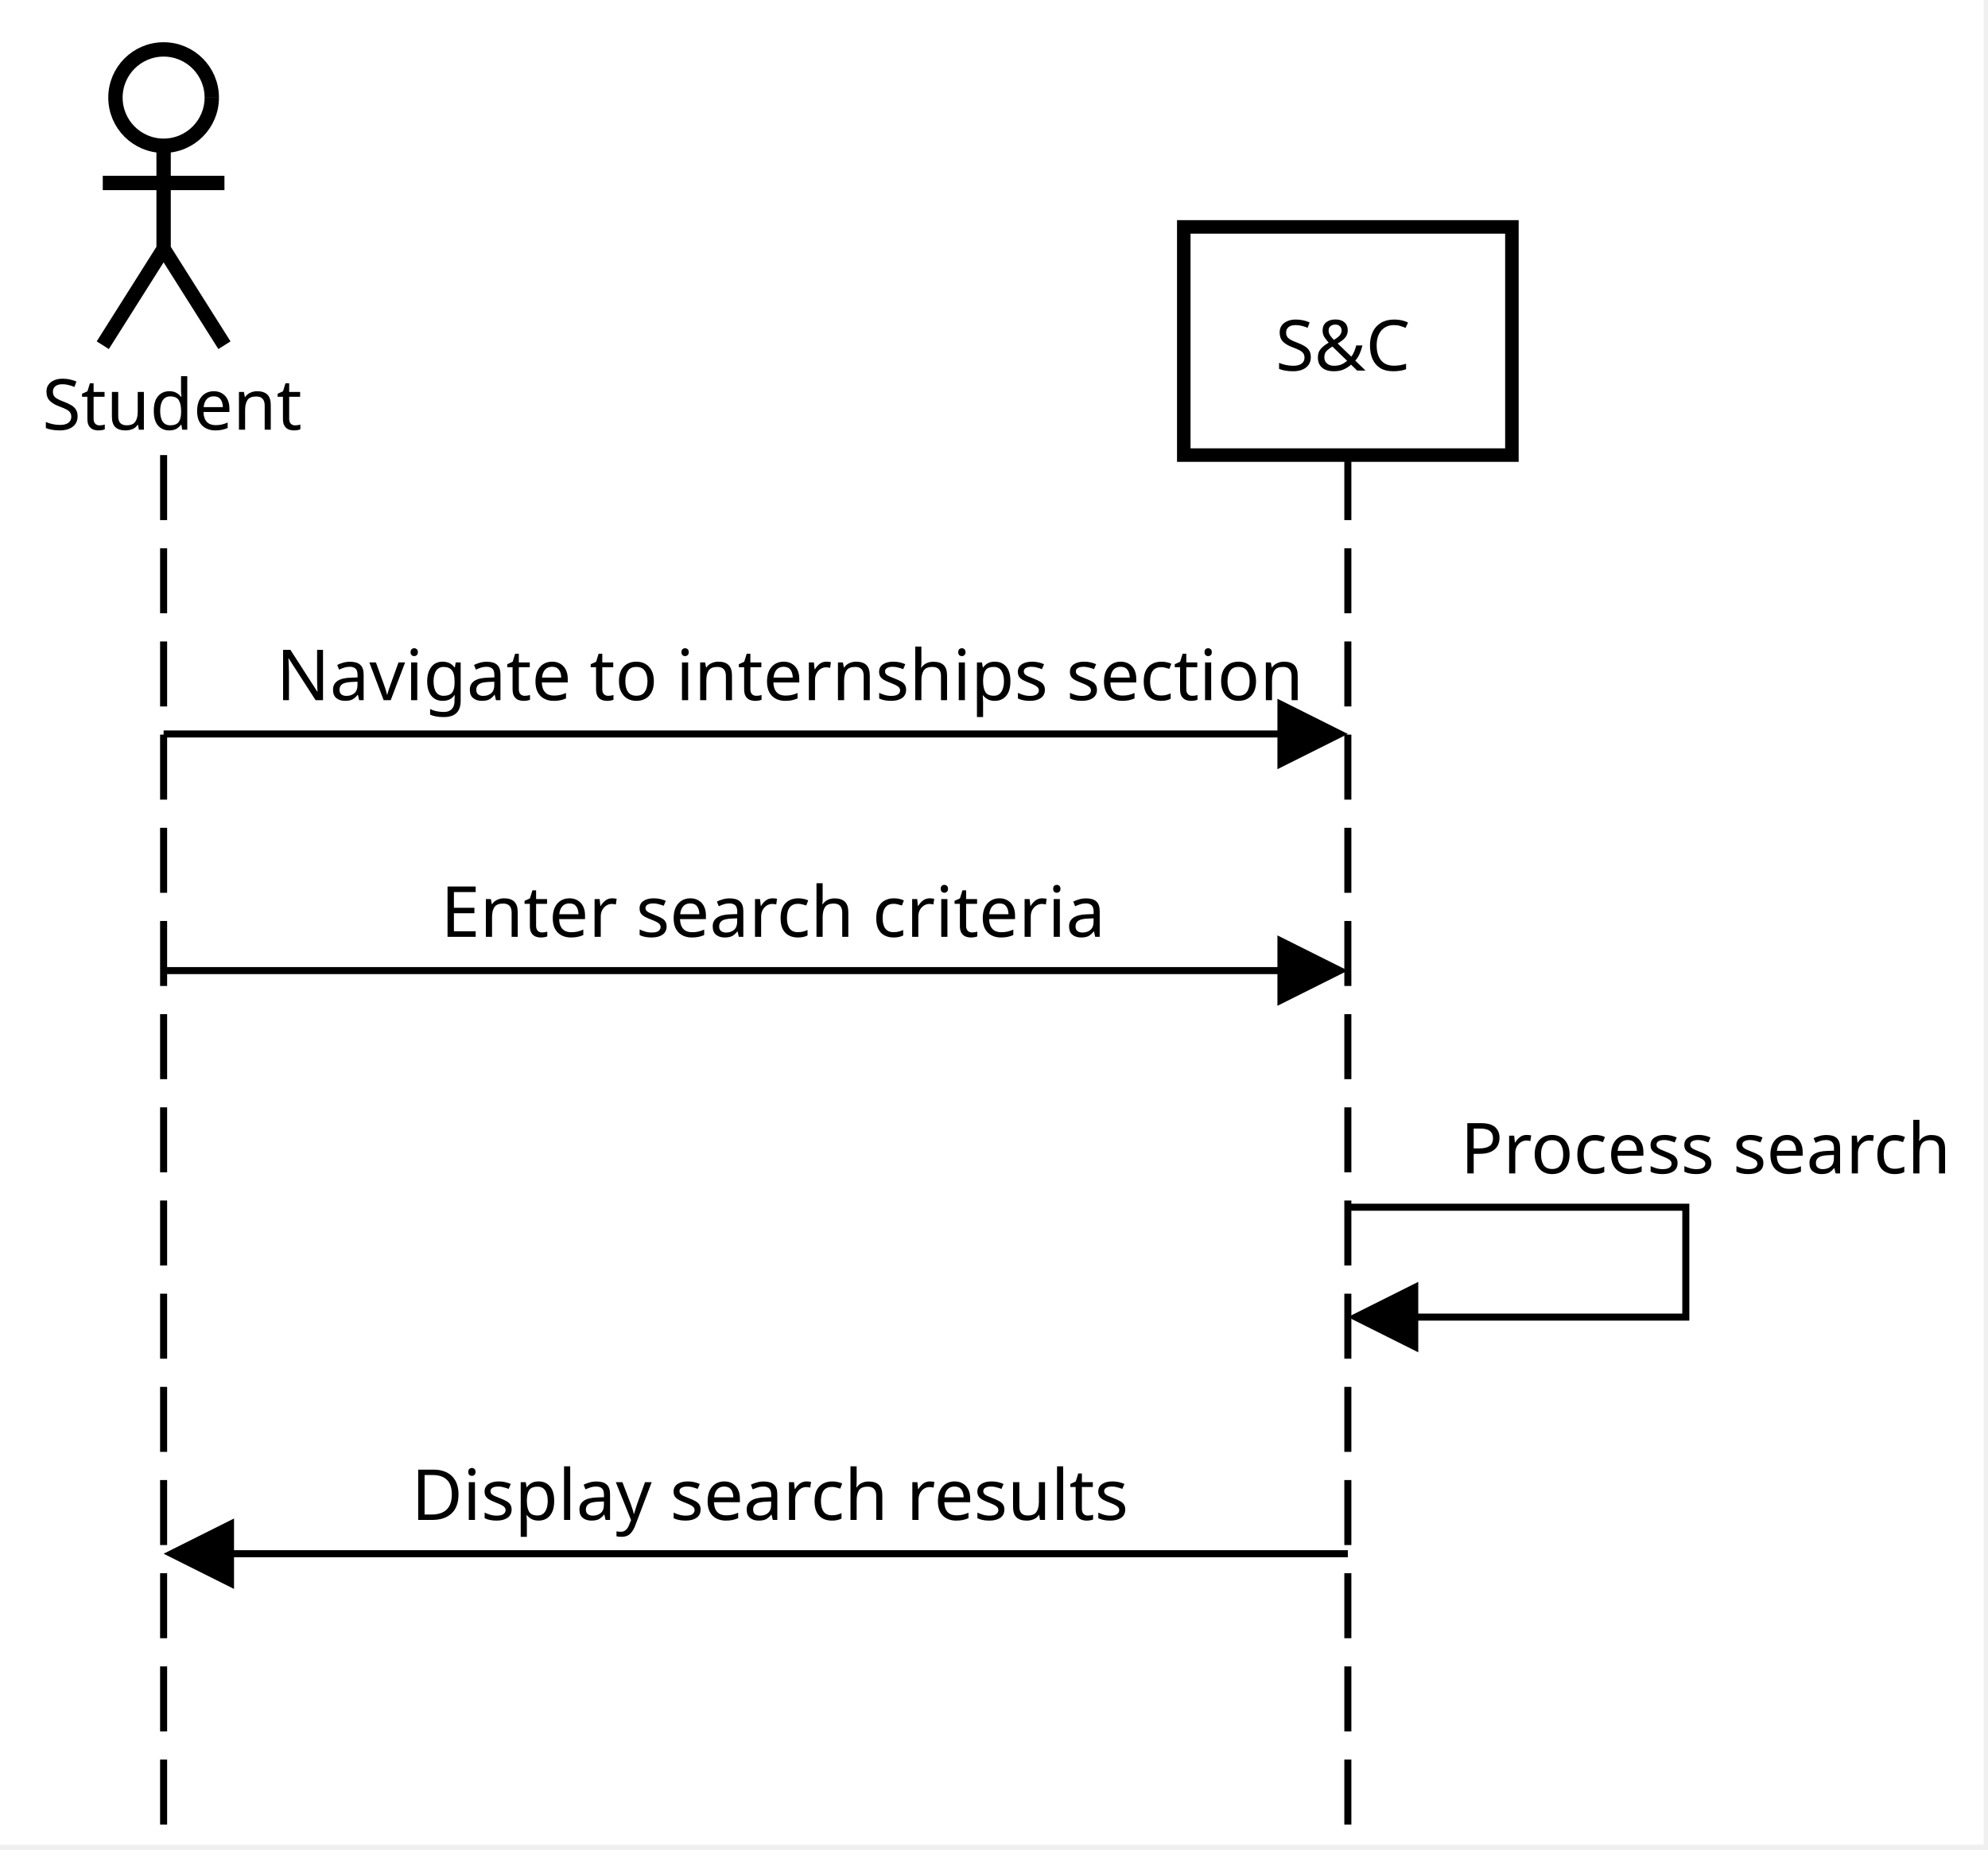
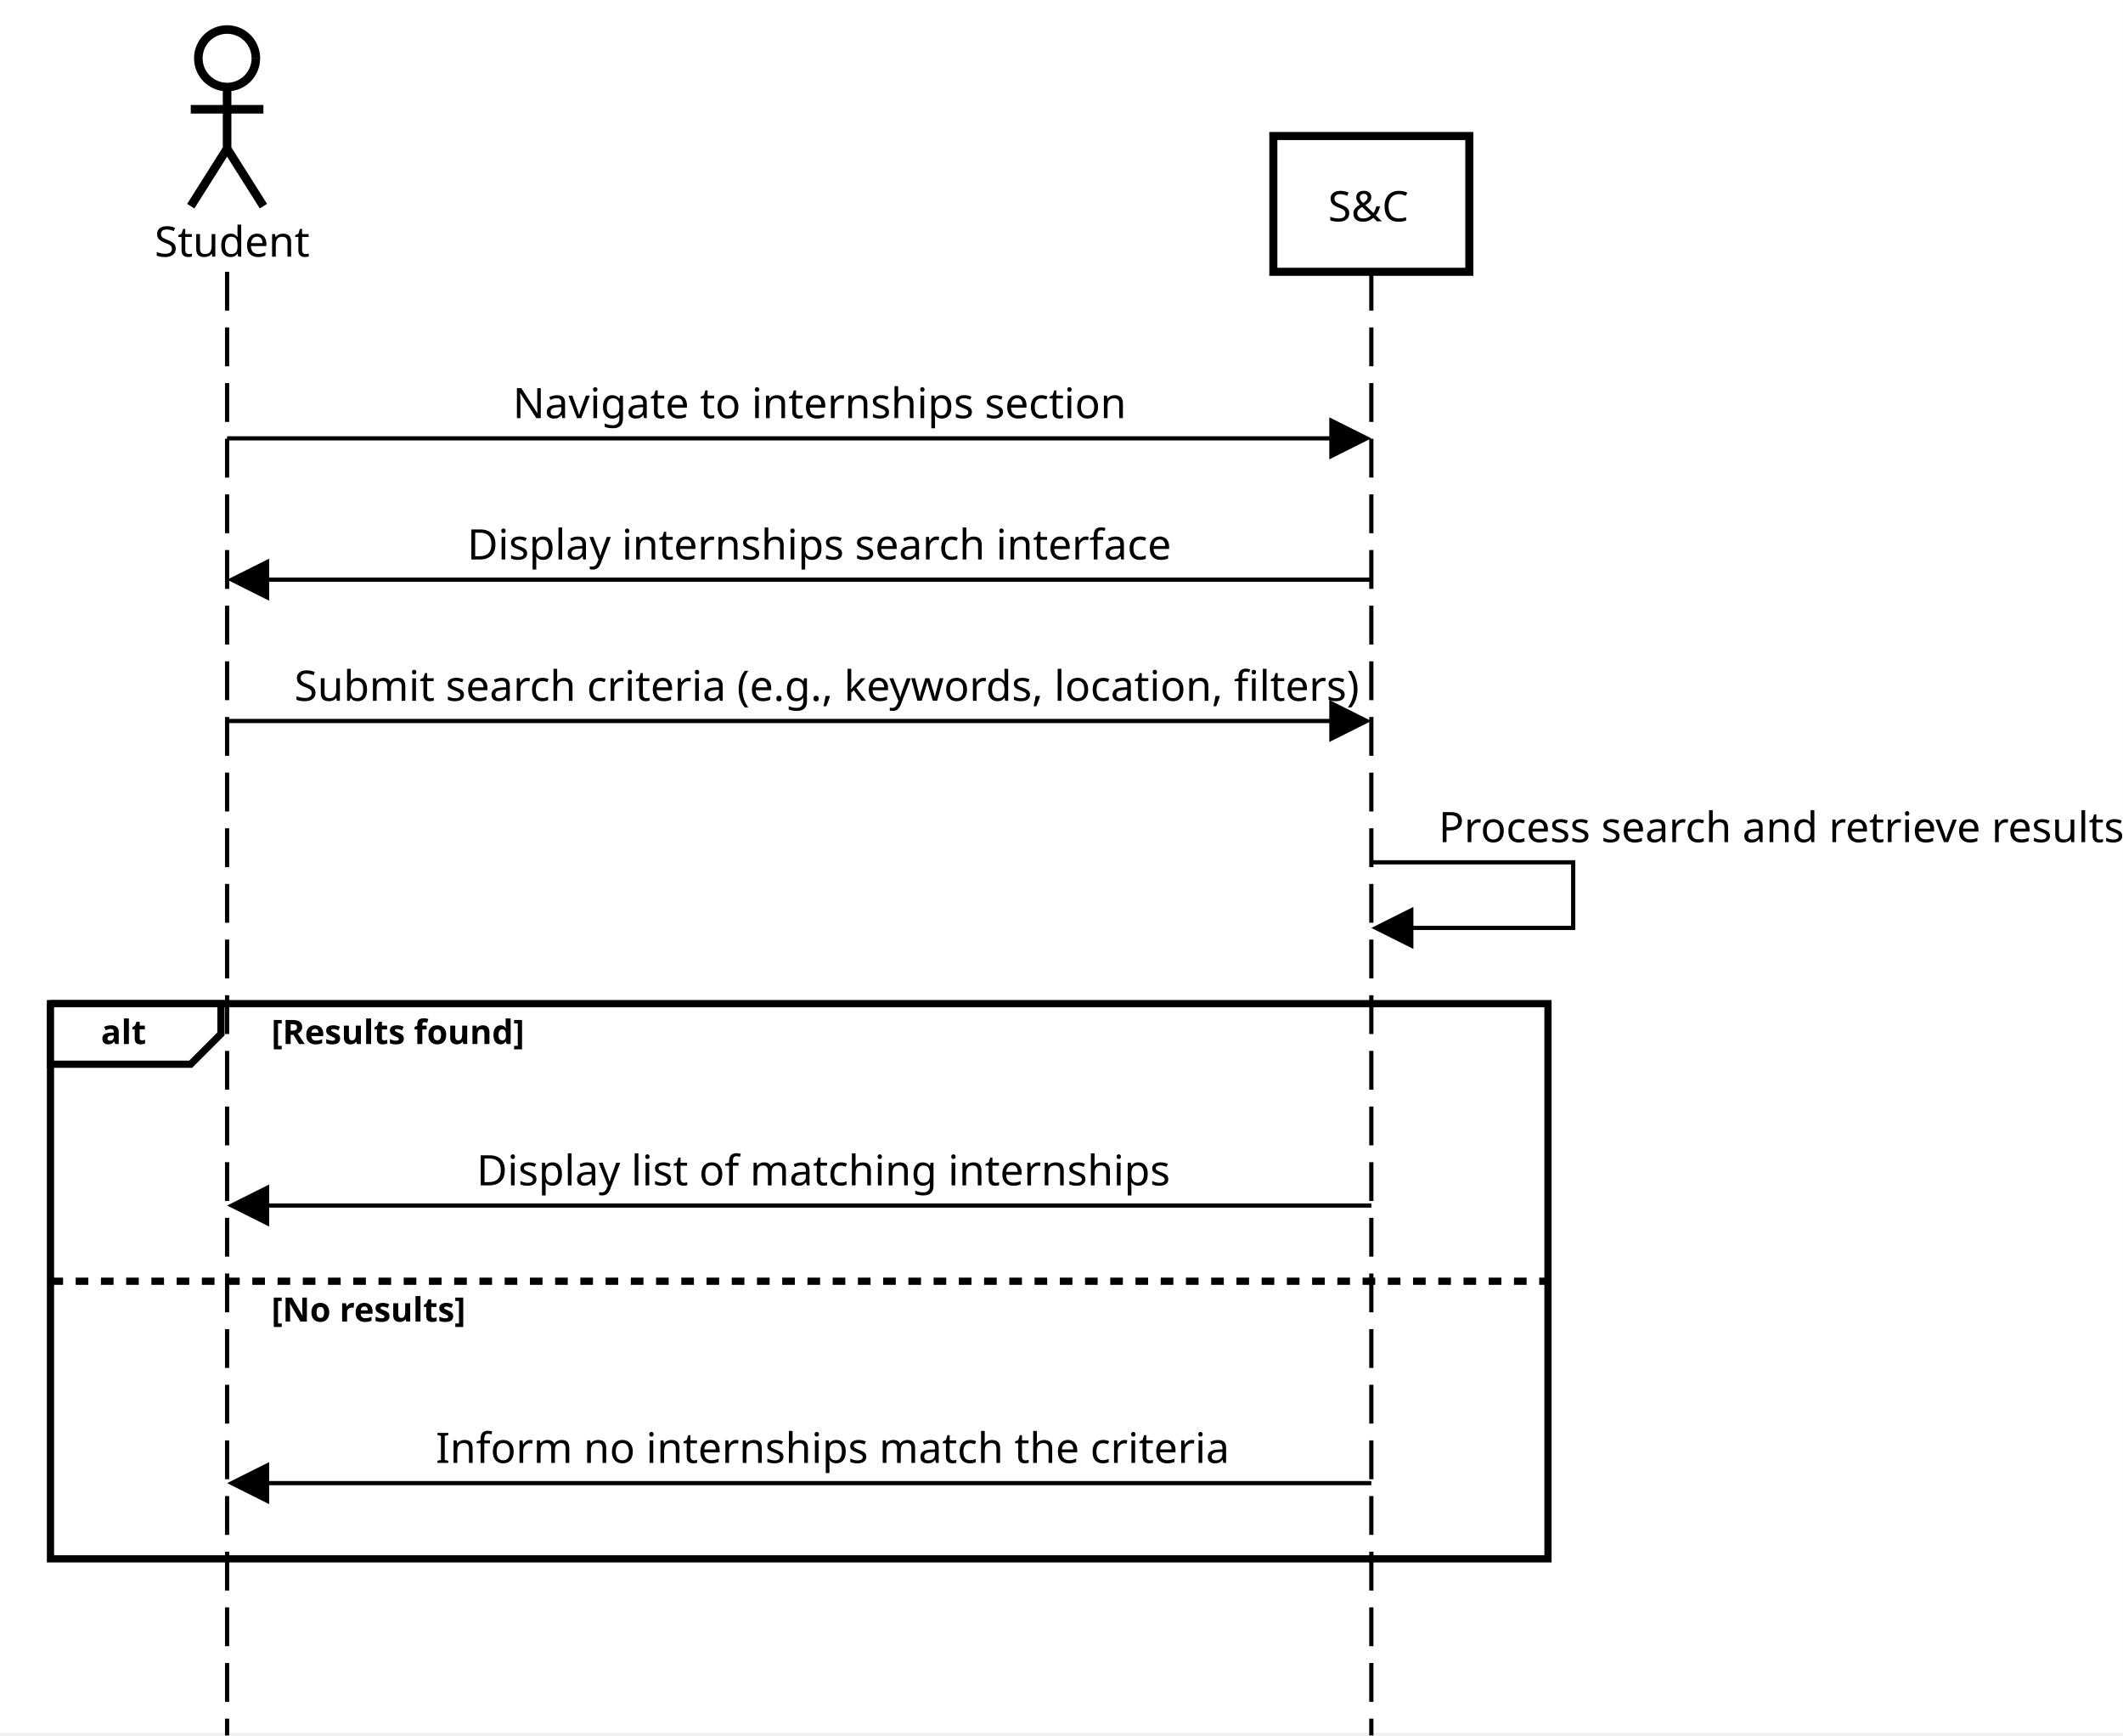
- <svg xmlns="http://www.w3.org/2000/svg" version="1.1" width="413.907" height="384.996">
+ <svg xmlns="http://www.w3.org/2000/svg" version="1.1" width="740.058" height="604.893">
  <defs />
  <g>
    <g />
    <g />
    <g />
    <g />
    <g />
    <g />
    <g />
    <g />
    <g />
    <g />
    <g />
    <g />
    <g />
    <g />
    <g />
    <g />
    <g />
    <g />
    <g />
    <g />
    <g />
    <g />
    <g />
    <g />
+     <g />
+     <g />
+     <g />
+     <g />
+     <g />
+     <g />
+     <g />
+     <g />
+     <g />
+     <g />
+     <g />
+     <g />
+     <g />
+     <g />
+     <g />
+     <g />
+     <g />
+     <g />
+     <g />
+     <g />
+     <g />
+     <g />
+     <g />
+     <g />
+     <g />
+     <g />
+     <g />
+     <g />
+     <g />
+     <g />
+     <g />
+     <g />
+     <g />
+     <g />
+     <g />
+     <g />
+     <g />
+     <g />
+     <g />
+     <g />
    <g>
-       <rect fill="white" stroke="none" x="0" y="0" width="413" height="384" />
+       <rect fill="white" stroke="none" x="0" y="0" width="740" height="604" />
    </g>
    <g />
    <g>
-       <path fill="none" stroke="black" paint-order="fill stroke markers" d=" M 34.064 94.732 L 34.064 384.996" stroke-miterlimit="10" stroke-width="1.466" stroke-dasharray="13.532,5.864" />
-       <path fill="none" stroke="black" paint-order="fill stroke markers" d=" M 280.625 94.732 L 280.625 384.996" stroke-miterlimit="10" stroke-width="1.466" stroke-dasharray="13.532,5.864" />
+       <path fill="none" stroke="black" paint-order="fill stroke markers" d=" M 79.163 94.732 L 79.163 604.893" stroke-miterlimit="10" stroke-width="1.466" stroke-dasharray="13.532,5.864" />
+       <path fill="none" stroke="black" paint-order="fill stroke markers" d=" M 478.035 94.732 L 478.035 604.893" stroke-miterlimit="10" stroke-width="1.466" stroke-dasharray="13.532,5.864" />
    </g>
    <g>
      <g>
-         <path fill="white" stroke="black" paint-order="fill stroke markers" d=" M 44.092 20.318 A 10.027 10.027 0 1 1 44.092 20.308 M 34.064 30.346 L 34.064 51.808 M 21.398 38.086 L 46.73 38.086 M 34.064 51.808 L 21.398 71.862 M 34.064 51.808 L 46.73 71.862" stroke-miterlimit="10" stroke-width="2.991" stroke-dasharray="" />
+         <path fill="white" stroke="black" paint-order="fill stroke markers" d=" M 89.19 20.318 A 10.027 10.027 0 1 1 89.19 20.308 M 79.163 30.346 L 79.163 51.808 M 66.497 38.086 L 91.829 38.086 M 79.163 51.808 L 66.497 71.862 M 79.163 51.808 L 91.829 71.862" stroke-miterlimit="10" stroke-width="2.991" stroke-dasharray="" />
      </g>
      <g>
        <g />
-         <text fill="black" stroke="none" font-family="sans-serif" font-size="11pt" font-style="normal" font-weight="normal" text-decoration="normal" x="8.796" y="89.454" text-anchor="start" dominant-baseline="alphabetic" xml:space="preserve">Student</text>
+         <text fill="black" stroke="none" font-family="sans-serif" font-size="11pt" font-style="normal" font-weight="normal" text-decoration="normal" x="53.894" y="89.454" text-anchor="start" dominant-baseline="alphabetic" xml:space="preserve">Student</text>
      </g>
      <path fill="none" stroke="none" />
      <g>
-         <path fill="white" stroke="black" paint-order="fill stroke markers" d=" M 246.466 47.234 L 314.783 47.234 L 314.783 94.732 L 246.466 94.732 L 246.466 47.234 Z" stroke-miterlimit="10" stroke-width="2.815" stroke-dasharray="" />
+         <path fill="white" stroke="black" paint-order="fill stroke markers" d=" M 443.877 47.41 L 512.194 47.41 L 512.194 94.732 L 443.877 94.732 L 443.877 47.41 Z" stroke-miterlimit="10" stroke-width="2.815" stroke-dasharray="" />
      </g>
      <g>
-         <g />
-         <text fill="black" stroke="none" font-family="sans-serif" font-size="11pt" font-style="normal" font-weight="normal" text-decoration="normal" x="265.553" y="77.14" text-anchor="start" dominant-baseline="alphabetic" xml:space="preserve">S&amp;C</text>
+         <text fill="black" stroke="none" font-family="sans-serif" font-size="11pt" font-style="normal" font-weight="normal" text-decoration="normal" x="462.964" y="77.14" text-anchor="start" dominant-baseline="alphabetic" xml:space="preserve">S&amp;C</text>
      </g>
    </g>
    <g>
      <g>
-         <rect fill="white" stroke="none" x="54.881" y="129.915" width="204.927" height="22.869" />
-         <text fill="black" stroke="none" font-family="sans-serif" font-size="11pt" font-style="normal" font-weight="normal" text-decoration="normal" x="57.52" y="145.748" text-anchor="start" dominant-baseline="alphabetic" xml:space="preserve">Navigate to internships section</text>
+         <rect fill="white" stroke="none" x="176.136" y="129.915" width="204.927" height="22.869" />
+         <text fill="black" stroke="none" font-family="sans-serif" font-size="11pt" font-style="normal" font-weight="normal" text-decoration="normal" x="178.775" y="145.748" text-anchor="start" dominant-baseline="alphabetic" xml:space="preserve">Navigate to internships section</text>
      </g>
      <g>
-         <path fill="none" stroke="black" paint-order="fill stroke markers" d=" M 34.064 152.784 L 266.141 152.784" stroke-miterlimit="10" stroke-width="1.466" stroke-dasharray="" />
-         <g transform="translate(280.6248,152.7844) translate(-280.6248,-152.7844)">
-           <path fill="black" stroke="none" paint-order="stroke fill markers" d=" M 265.965 145.455 L 280.625 152.784 L 265.965 160.114 Z" />
+         <path fill="none" stroke="black" paint-order="fill stroke markers" d=" M 79.163 152.784 L 463.552 152.784" stroke-miterlimit="10" stroke-width="1.466" stroke-dasharray="" />
+         <g transform="translate(478.0354,152.7844) translate(-478.0354,-152.7844)">
+           <path fill="black" stroke="none" paint-order="stroke fill markers" d=" M 463.376 145.455 L 478.035 152.784 L 463.376 160.114 Z" />
        </g>
      </g>
      <g>
-         <rect fill="white" stroke="none" x="89.119" y="179.172" width="136.451" height="22.869" />
-         <text fill="black" stroke="none" font-family="sans-serif" font-size="11pt" font-style="normal" font-weight="normal" text-decoration="normal" x="91.758" y="195.005" text-anchor="start" dominant-baseline="alphabetic" xml:space="preserve">Enter search criteria</text>
+         <rect fill="white" stroke="none" x="160.255" y="179.172" width="236.688" height="22.869" />
+         <text fill="black" stroke="none" font-family="sans-serif" font-size="11pt" font-style="normal" font-weight="normal" text-decoration="normal" x="162.894" y="195.005" text-anchor="start" dominant-baseline="alphabetic" xml:space="preserve">Display internships search interface</text>
      </g>
      <g>
-         <path fill="none" stroke="black" paint-order="fill stroke markers" d=" M 34.064 202.041 L 266.141 202.041" stroke-miterlimit="10" stroke-width="1.466" stroke-dasharray="" />
-         <g transform="translate(280.6248,202.0413) translate(-280.6248,-202.0413)">
-           <path fill="black" stroke="none" paint-order="stroke fill markers" d=" M 265.965 194.711 L 280.625 202.041 L 265.965 209.371 Z" />
+         <path fill="none" stroke="black" paint-order="fill stroke markers" d=" M 478.035 202.041 L 93.647 202.041" stroke-miterlimit="10" stroke-width="1.466" stroke-dasharray="" />
+         <g transform="translate(79.16291,202.0413) translate(-79.16291,-202.0413)">
+           <path fill="black" stroke="none" paint-order="stroke fill markers" d=" M 93.823 194.711 L 79.163 202.041 L 93.823 209.371 Z" />
        </g>
      </g>
      <g>
-         <rect fill="white" stroke="none" x="301.442" y="228.429" width="106.308" height="22.869" />
-         <text fill="black" stroke="none" font-family="sans-serif" font-size="11pt" font-style="normal" font-weight="normal" text-decoration="normal" x="304.08" y="244.262" text-anchor="start" dominant-baseline="alphabetic" xml:space="preserve">Process search</text>
+         <rect fill="white" stroke="none" x="99.98" y="228.429" width="357.239" height="22.869" />
+         <text fill="black" stroke="none" font-family="sans-serif" font-size="11pt" font-style="normal" font-weight="normal" text-decoration="normal" x="102.619" y="244.262" text-anchor="start" dominant-baseline="alphabetic" xml:space="preserve">Submit search criteria (e.g., keywords, location, filters)</text>
      </g>
      <g>
-         <path fill="none" stroke="black" paint-order="fill stroke markers" d=" M 280.625 251.298 L 350.992 251.298 L 350.992 274.168 L 295.109 274.168" stroke-miterlimit="10" stroke-width="1.466" stroke-dasharray="" />
-         <g transform="translate(280.6248,274.1675) translate(-280.6248,-274.1675)">
-           <path fill="black" stroke="none" paint-order="stroke fill markers" d=" M 295.285 266.838 L 280.625 274.168 L 295.285 281.497 Z" />
+         <path fill="none" stroke="black" paint-order="fill stroke markers" d=" M 79.163 251.298 L 463.552 251.298" stroke-miterlimit="10" stroke-width="1.466" stroke-dasharray="" />
+         <g transform="translate(478.0354,251.2983) translate(-478.0354,-251.2983)">
+           <path fill="black" stroke="none" paint-order="stroke fill markers" d=" M 463.376 243.968 L 478.035 251.298 L 463.376 258.628 Z" />
        </g>
      </g>
      <g>
-         <rect fill="white" stroke="none" x="83.009" y="300.555" width="148.67" height="22.869" />
-         <text fill="black" stroke="none" font-family="sans-serif" font-size="11pt" font-style="normal" font-weight="normal" text-decoration="normal" x="85.648" y="316.388" text-anchor="start" dominant-baseline="alphabetic" xml:space="preserve">Display search results</text>
+         <rect fill="white" stroke="none" x="498.852" y="277.686" width="235.048" height="22.869" />
+         <text fill="black" stroke="none" font-family="sans-serif" font-size="11pt" font-style="normal" font-weight="normal" text-decoration="normal" x="501.491" y="293.518" text-anchor="start" dominant-baseline="alphabetic" xml:space="preserve">Process search and retrieve results</text>
      </g>
      <g>
-         <path fill="none" stroke="black" paint-order="fill stroke markers" d=" M 280.625 323.424 L 48.548 323.424" stroke-miterlimit="10" stroke-width="1.466" stroke-dasharray="" />
-         <g transform="translate(34.0643,323.4245) translate(-34.0643,-323.4245)">
-           <path fill="black" stroke="none" paint-order="stroke fill markers" d=" M 48.724 316.095 L 34.064 323.424 L 48.724 330.754 Z" />
+         <path fill="none" stroke="black" paint-order="fill stroke markers" d=" M 478.035 300.555 L 548.402 300.555 L 548.402 323.424 L 492.519 323.424" stroke-miterlimit="10" stroke-width="1.466" stroke-dasharray="" />
+         <g transform="translate(478.0354,323.4245) translate(-478.0354,-323.4245)">
+           <path fill="black" stroke="none" paint-order="stroke fill markers" d=" M 492.695 316.095 L 478.035 323.424 L 492.695 330.754 Z" />
        </g>
      </g>
+       <g>
+         <rect fill="white" stroke="none" x="163.52" y="397.31" width="230.159" height="22.869" />
+         <text fill="black" stroke="none" font-family="sans-serif" font-size="11pt" font-style="normal" font-weight="normal" text-decoration="normal" x="166.158" y="413.142" text-anchor="start" dominant-baseline="alphabetic" xml:space="preserve">Display list of matching internships</text>
+       </g>
+       <g>
+         <path fill="none" stroke="black" paint-order="fill stroke markers" d=" M 478.035 420.179 L 93.647 420.179" stroke-miterlimit="10" stroke-width="1.466" stroke-dasharray="" />
+         <g transform="translate(79.16291,420.1791) translate(-79.16291,-420.1791)">
+           <path fill="black" stroke="none" paint-order="stroke fill markers" d=" M 93.823 412.849 L 79.163 420.179 L 93.823 427.509 Z" />
+         </g>
+       </g>
+       <g>
+         <rect fill="white" stroke="none" x="149.26" y="494.065" width="258.678" height="22.869" />
+         <text fill="black" stroke="none" font-family="sans-serif" font-size="11pt" font-style="normal" font-weight="normal" text-decoration="normal" x="151.899" y="509.897" text-anchor="start" dominant-baseline="alphabetic" xml:space="preserve">Inform no internships match the criteria</text>
+       </g>
+       <g>
+         <path fill="none" stroke="black" paint-order="fill stroke markers" d=" M 478.035 516.934 L 93.647 516.934" stroke-miterlimit="10" stroke-width="1.466" stroke-dasharray="" />
+         <g transform="translate(79.16291,516.9338) translate(-79.16291,-516.9338)">
+           <path fill="black" stroke="none" paint-order="stroke fill markers" d=" M 93.823 509.604 L 79.163 516.934 L 93.823 524.264 Z" />
+         </g>
+       </g>
+       <g>
+         <g />
+         <path fill="none" stroke="black" paint-order="fill stroke markers" d=" M 17.592 349.812 L 539.607 349.812 L 539.607 543.321 L 17.592 543.321 L 17.592 349.812 Z" stroke-miterlimit="10" stroke-width="2.513" stroke-dasharray="" />
+         <path fill="white" stroke="black" paint-order="fill stroke markers" d=" M 17.592 349.812 L 17.592 370.922 L 66.464 370.922 L 77.019 360.367 L 77.019 349.812 L 17.592 349.812" stroke-miterlimit="10" stroke-width="2.513" stroke-dasharray="" />
+         <text fill="black" stroke="none" font-family="sans-serif" font-size="8.8pt" font-style="normal" font-weight="bold" text-decoration="normal" x="35.184" y="363.886" text-anchor="start" dominant-baseline="alphabetic" xml:space="preserve">alt</text>
+         <g>
+           <rect fill="white" stroke="none" x="91.972" y="351.219" width="91.288" height="18.295" />
+         </g>
+         <text fill="black" stroke="none" font-family="sans-serif" font-size="8.8pt" font-style="normal" font-weight="bold" text-decoration="normal" x="94.611" y="363.886" text-anchor="start" dominant-baseline="alphabetic" xml:space="preserve">[Results found]</text>
+         <g>
+           <path fill="none" stroke="black" paint-order="fill stroke markers" d=" M 17.592 446.567 L 539.607 446.567" stroke-miterlimit="10" stroke-width="2.513" stroke-dasharray="4.398" />
+         </g>
+         <g />
+         <g>
+           <rect fill="white" stroke="none" x="91.972" y="447.974" width="70.451" height="18.295" />
+         </g>
+         <text fill="black" stroke="none" font-family="sans-serif" font-size="8.8pt" font-style="normal" font-weight="bold" text-decoration="normal" x="94.611" y="460.64" text-anchor="start" dominant-baseline="alphabetic" xml:space="preserve">[No results]</text>
+       </g>
+       <g />
    </g>
-     <g />
    <g />
  </g>
</svg>
